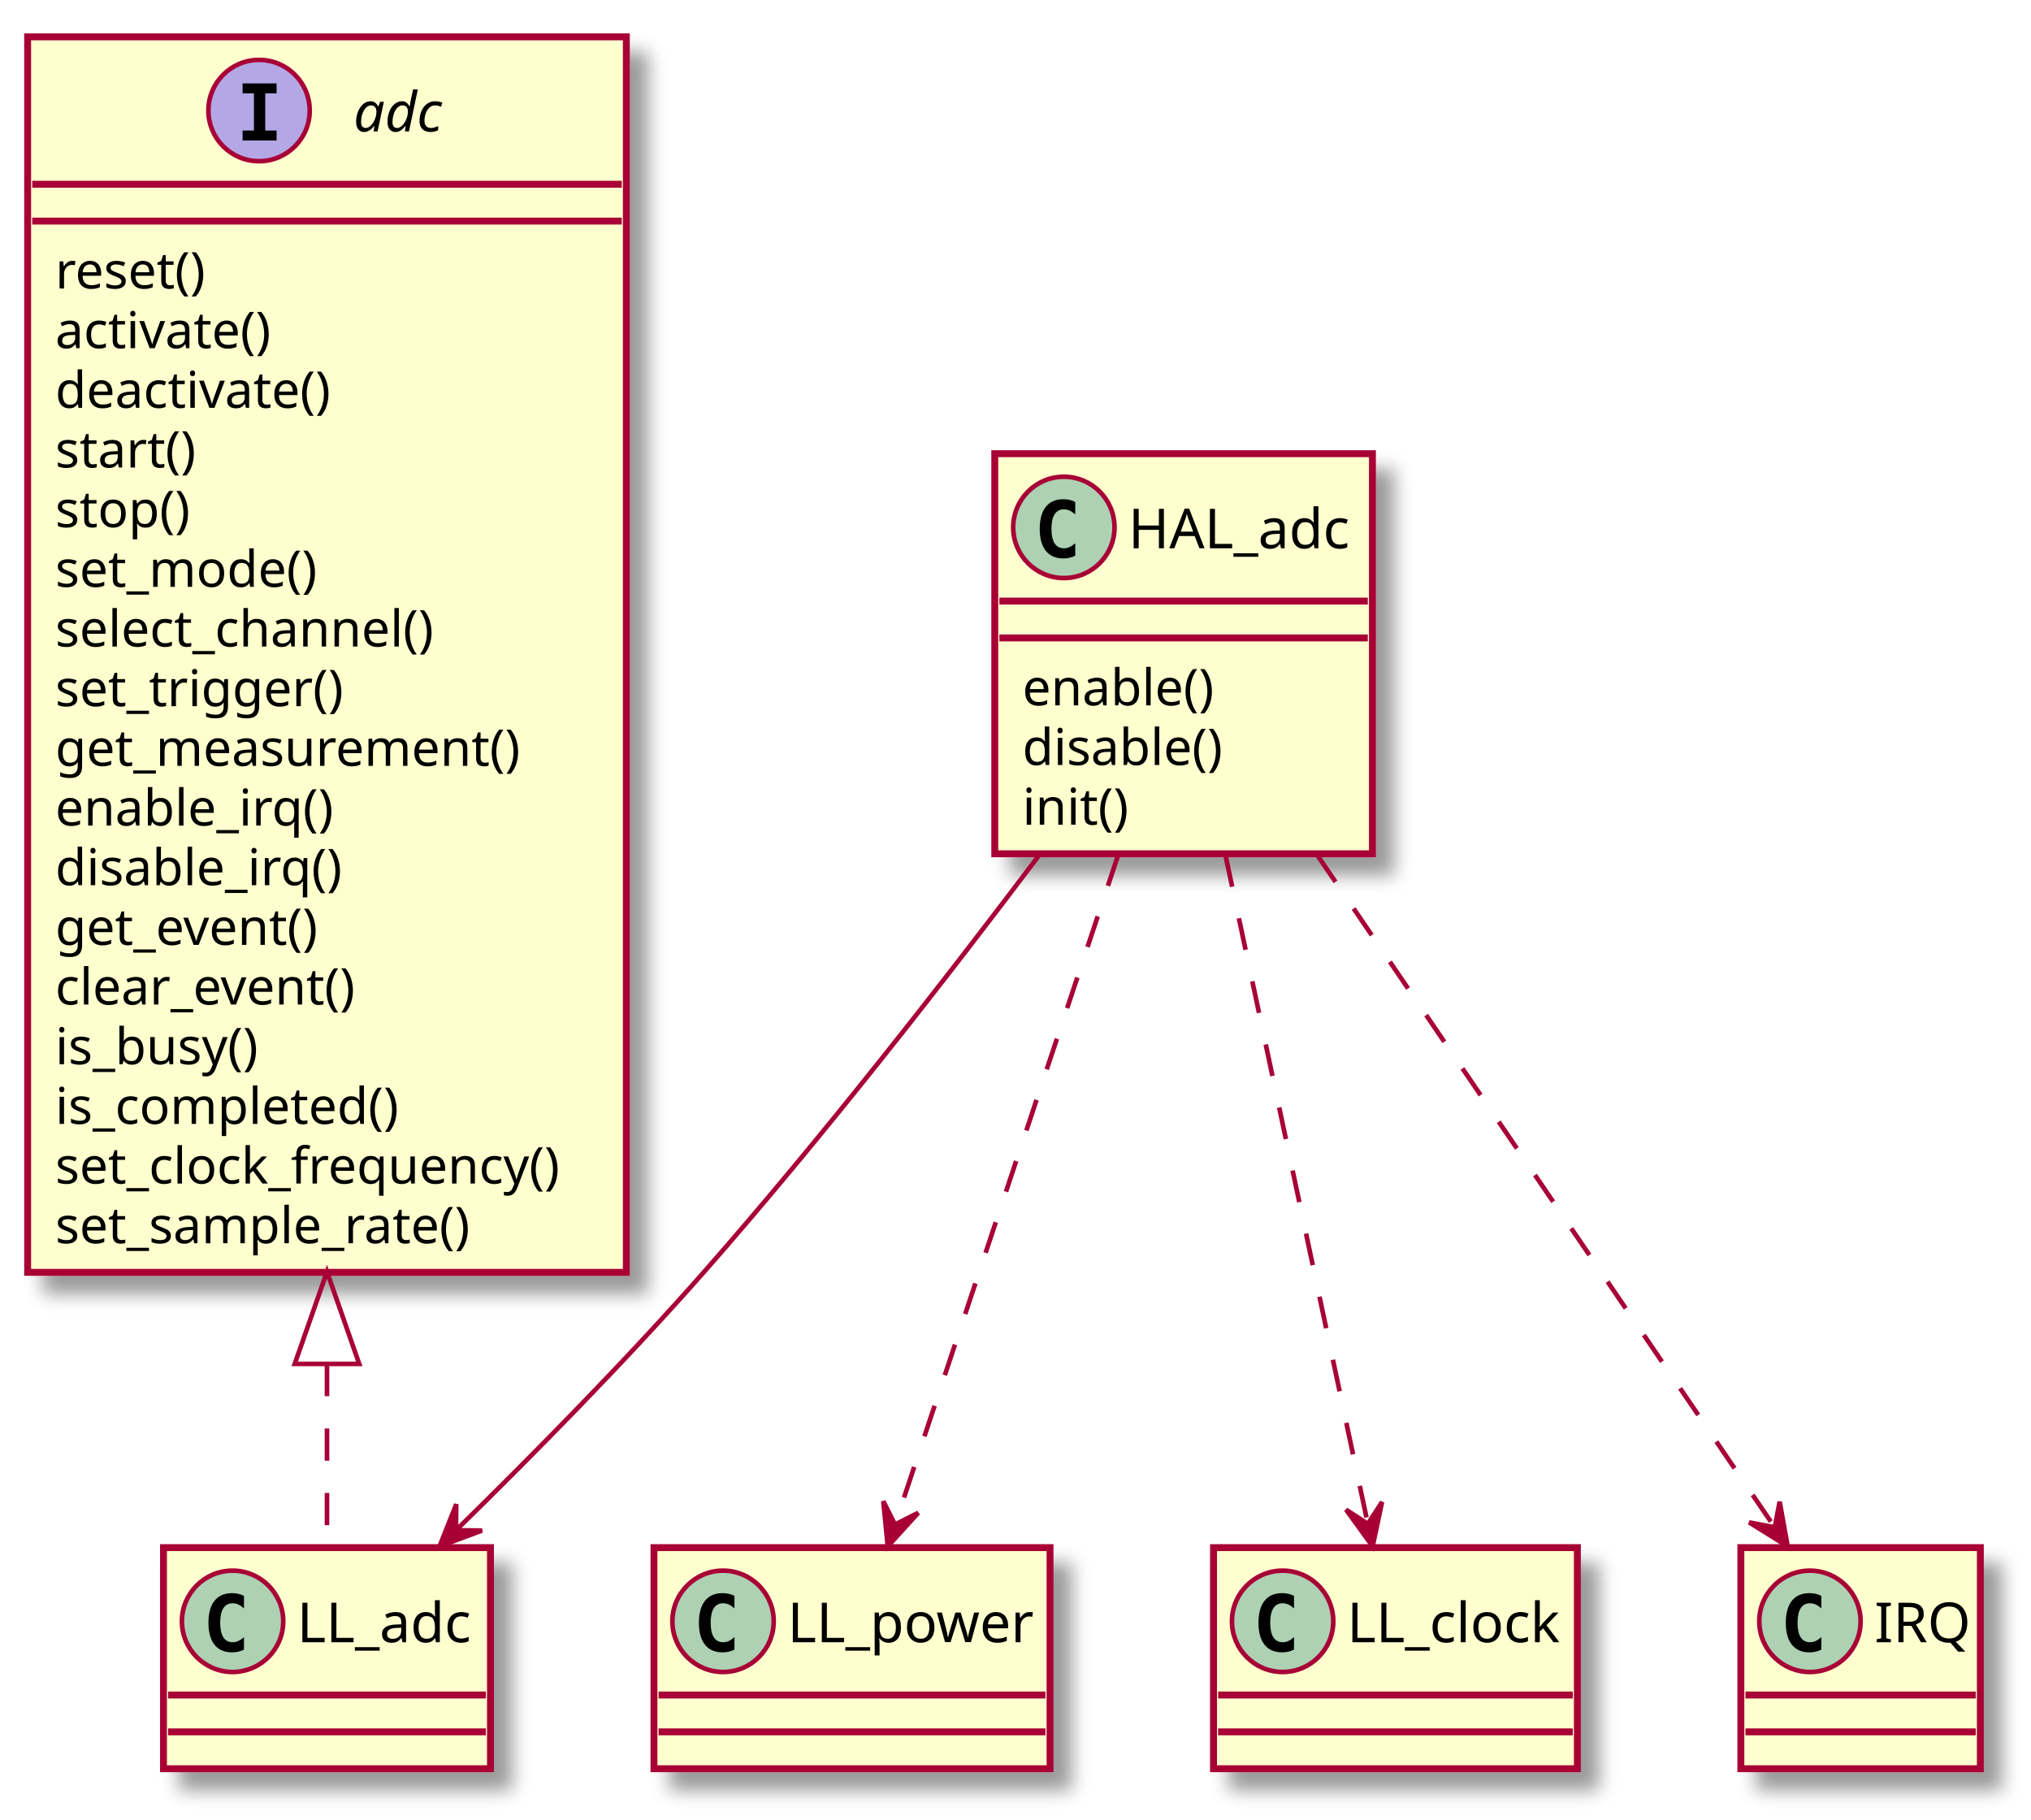
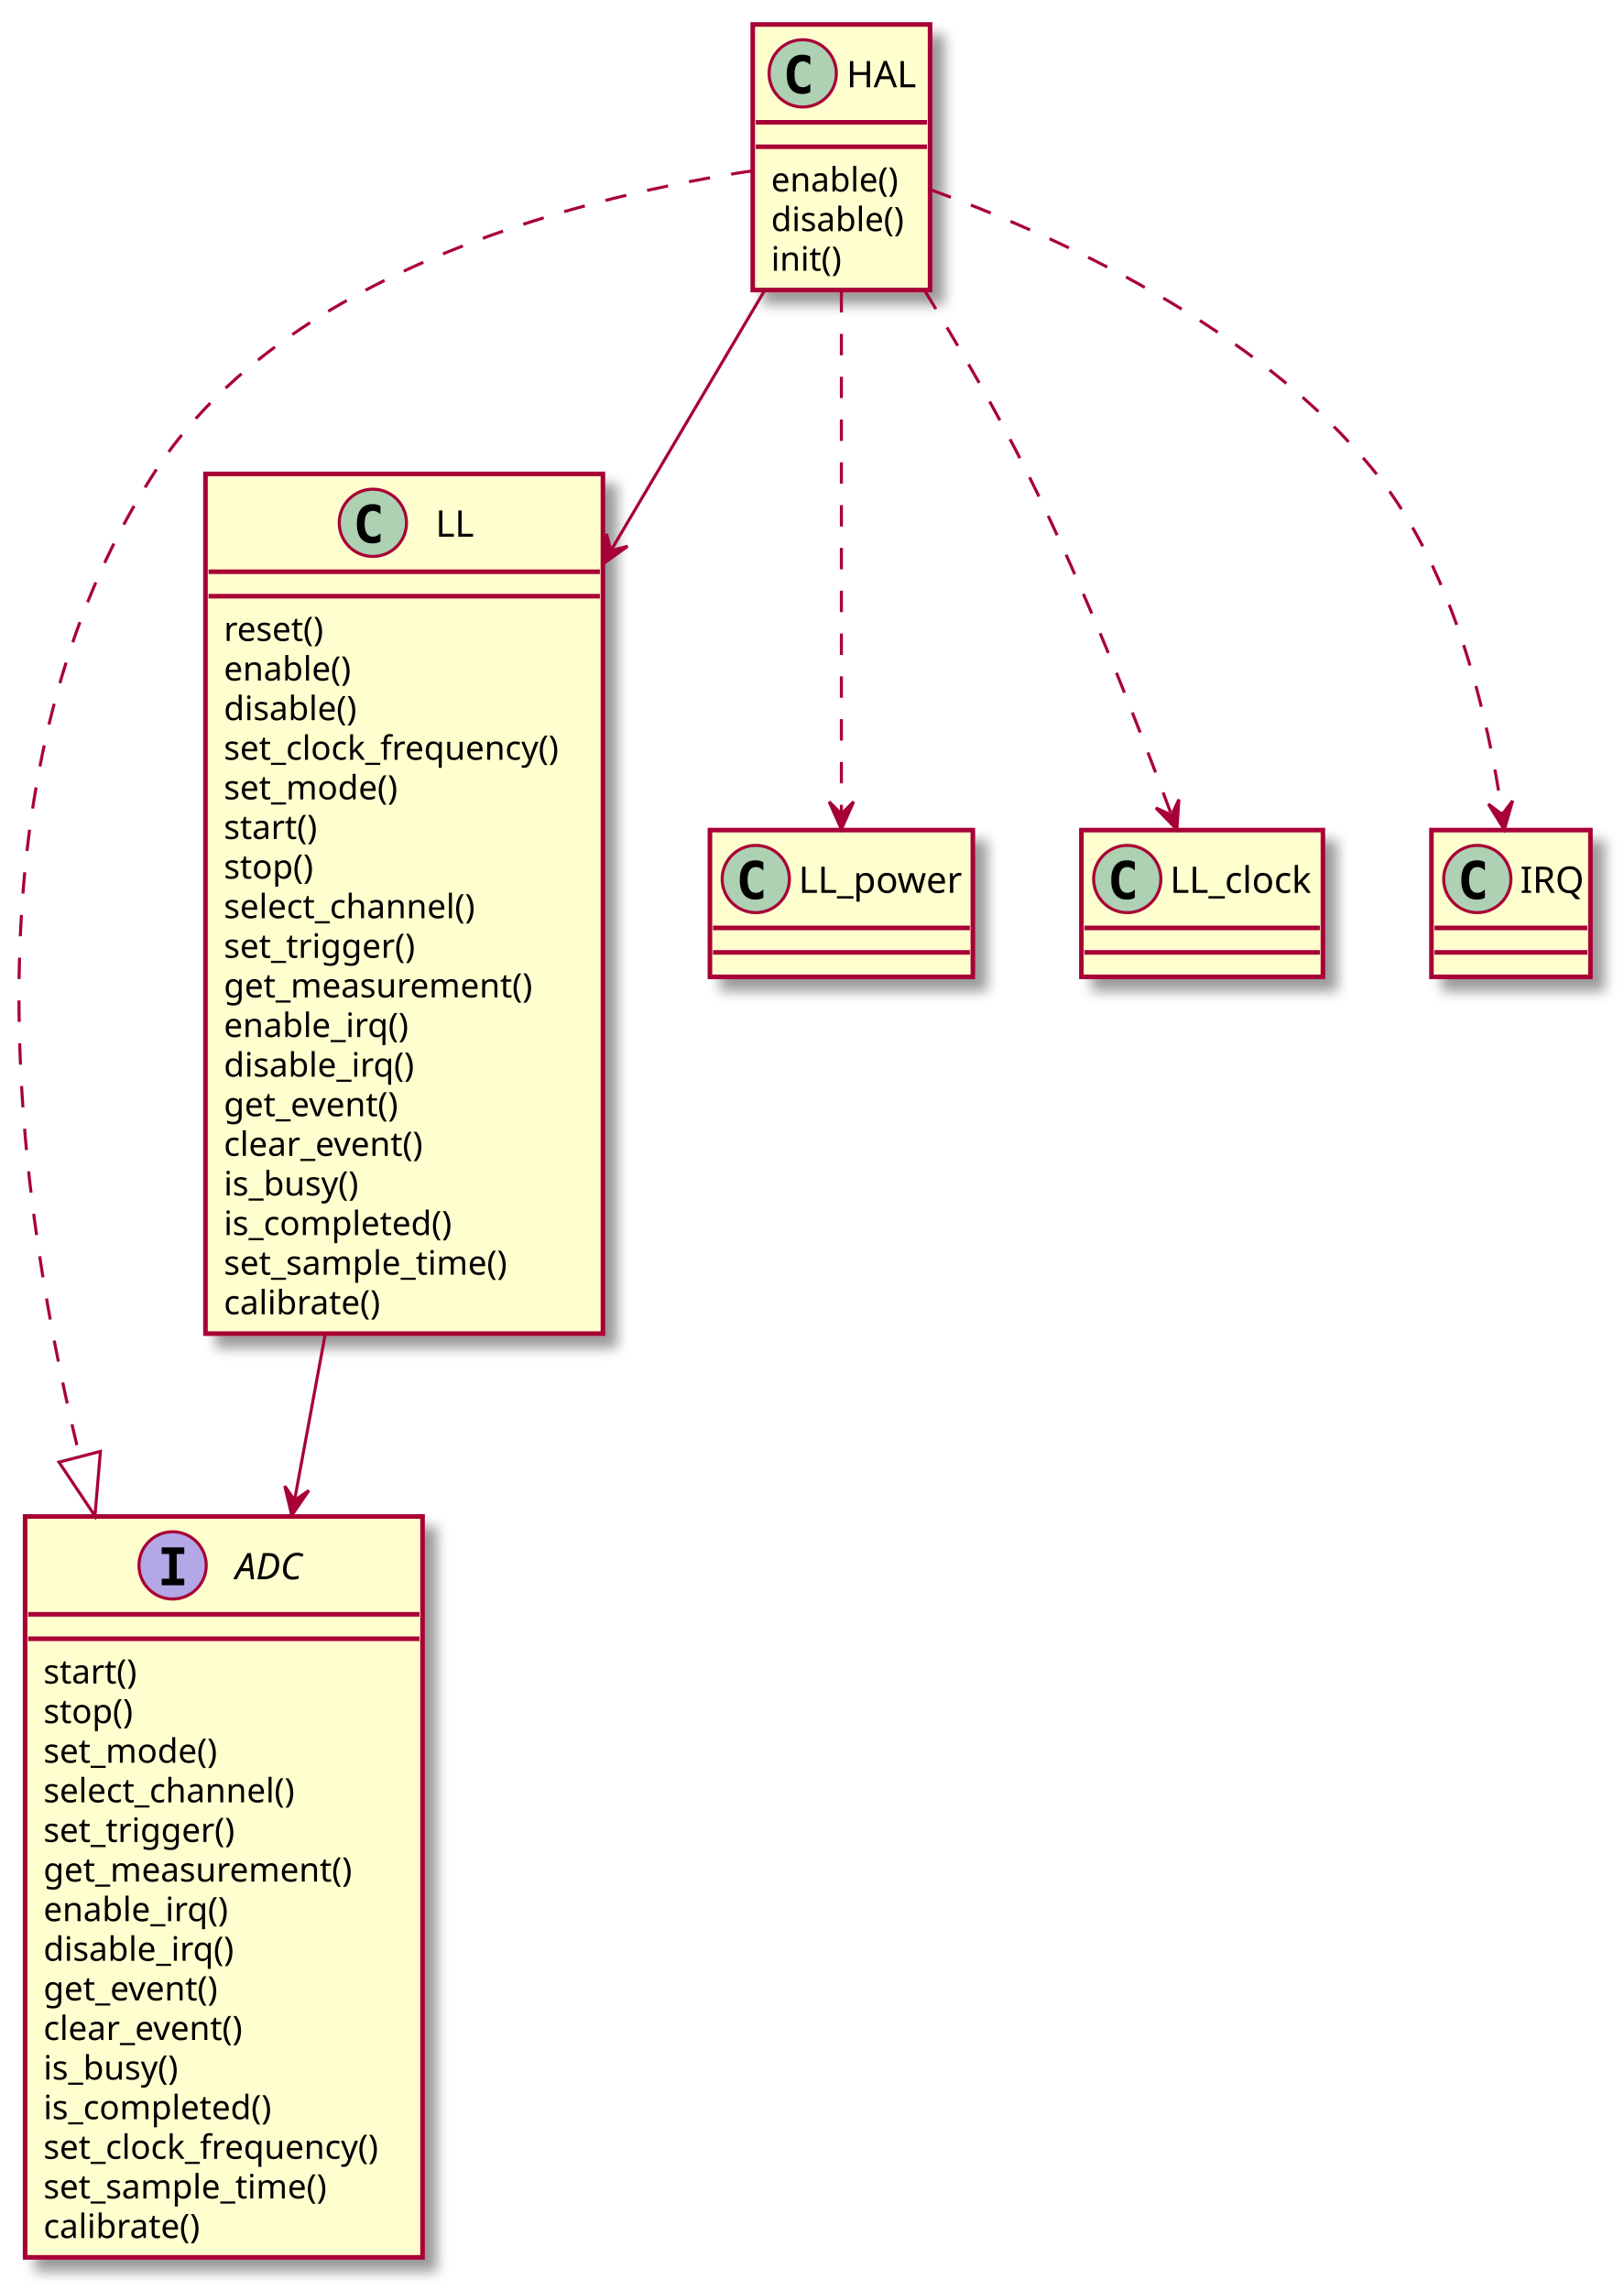
- <svg xmlns="http://www.w3.org/2000/svg" contentScriptType="application/ecmascript" contentStyleType="text/css" height="395px" preserveAspectRatio="none" style="width:441px;height:395px;" version="1.1" viewBox="0 0 441 395" width="441px" zoomAndPan="magnify">
+ <svg xmlns="http://www.w3.org/2000/svg" contentScriptType="application/ecmascript" contentStyleType="text/css" height="749px" preserveAspectRatio="none" style="width:531px;height:749px;" version="1.1" viewBox="0 0 531 749" width="531px" zoomAndPan="magnify">
  <defs>
-     <filter height="300%" id="f3e1kuqelcr52" width="300%" x="-1" y="-1">
+     <filter height="300%" id="f1j6o09z97svzu" width="300%" x="-1" y="-1">
      <feGaussianBlur result="blurOut" stdDeviation="2.0" />
      <feColorMatrix in="blurOut" result="blurOut2" type="matrix" values="0 0 0 0 0 0 0 0 0 0 0 0 0 0 0 0 0 0 .4 0" />
      <feOffset dx="4.0" dy="4.0" in="blurOut2" result="blurOut3" />
      <feBlend in="SourceGraphic" in2="blurOut3" mode="normal" />
    </filter>
  </defs>
  <g>
-     <rect fill="#FEFECE" filter="url(#f3e1kuqelcr52)" height="268.236" id="adc" style="stroke: #A80036; stroke-width: 1.5;" width="130" x="6" y="8" />
-     <ellipse cx="56.25" cy="24" fill="#B4A7E5" rx="11" ry="11" style="stroke: #A80036; stroke-width: 1.0;" />
-     <path d="M52.678,20.265 L52.678,18.107 L60.057,18.107 L60.057,20.265 L57.592,20.265 L57.592,28.342 L60.057,28.342 L60.057,30.5 L52.678,30.5 L52.678,28.342 L55.143,28.342 L55.143,20.265 Z " />
-     <text fill="#000000" font-family="sans-serif" font-size="12" font-style="italic" lengthAdjust="spacingAndGlyphs" textLength="21" x="76.75" y="28.535">adc</text>
-     <line style="stroke: #A80036; stroke-width: 1.5;" x1="7" x2="135" y1="40" y2="40" />
-     <line style="stroke: #A80036; stroke-width: 1.5;" x1="7" x2="135" y1="48" y2="48" />
-     <text fill="#000000" font-family="sans-serif" font-size="11" lengthAdjust="spacingAndGlyphs" textLength="35" x="12" y="62.635">reset()</text>
-     <text fill="#000000" font-family="sans-serif" font-size="11" lengthAdjust="spacingAndGlyphs" textLength="49" x="12" y="75.59">activate()</text>
-     <text fill="#000000" font-family="sans-serif" font-size="11" lengthAdjust="spacingAndGlyphs" textLength="62" x="12" y="88.545">deactivate()</text>
-     <text fill="#000000" font-family="sans-serif" font-size="11" lengthAdjust="spacingAndGlyphs" textLength="33" x="12" y="101.5">start()</text>
-     <text fill="#000000" font-family="sans-serif" font-size="11" lengthAdjust="spacingAndGlyphs" textLength="32" x="12" y="114.455">stop()</text>
-     <text fill="#000000" font-family="sans-serif" font-size="11" lengthAdjust="spacingAndGlyphs" textLength="60" x="12" y="127.41">set_mode()</text>
-     <text fill="#000000" font-family="sans-serif" font-size="11" lengthAdjust="spacingAndGlyphs" textLength="87" x="12" y="140.365">select_channel()</text>
-     <text fill="#000000" font-family="sans-serif" font-size="11" lengthAdjust="spacingAndGlyphs" textLength="67" x="12" y="153.32">set_trigger()</text>
-     <text fill="#000000" font-family="sans-serif" font-size="11" lengthAdjust="spacingAndGlyphs" textLength="104" x="12" y="166.275">get_measurement()</text>
-     <text fill="#000000" font-family="sans-serif" font-size="11" lengthAdjust="spacingAndGlyphs" textLength="64" x="12" y="179.231">enable_irq()</text>
-     <text fill="#000000" font-family="sans-serif" font-size="11" lengthAdjust="spacingAndGlyphs" textLength="67" x="12" y="192.185">disable_irq()</text>
-     <text fill="#000000" font-family="sans-serif" font-size="11" lengthAdjust="spacingAndGlyphs" textLength="60" x="12" y="205.141">get_event()</text>
-     <text fill="#000000" font-family="sans-serif" font-size="11" lengthAdjust="spacingAndGlyphs" textLength="69" x="12" y="218.096">clear_event()</text>
-     <text fill="#000000" font-family="sans-serif" font-size="11" lengthAdjust="spacingAndGlyphs" textLength="49" x="12" y="231.051">is_busy()</text>
-     <text fill="#000000" font-family="sans-serif" font-size="11" lengthAdjust="spacingAndGlyphs" textLength="79" x="12" y="244.006">is_completed()</text>
-     <text fill="#000000" font-family="sans-serif" font-size="11" lengthAdjust="spacingAndGlyphs" textLength="118" x="12" y="256.961">set_clock_frequency()</text>
-     <text fill="#000000" font-family="sans-serif" font-size="11" lengthAdjust="spacingAndGlyphs" textLength="95" x="12" y="269.916">set_sample_rate()</text>
-     <rect fill="#FEFECE" filter="url(#f3e1kuqelcr52)" height="48" id="LL_adc" style="stroke: #A80036; stroke-width: 1.5;" width="71" x="35.5" y="336" />
-     <ellipse cx="50.5" cy="352" fill="#ADD1B2" rx="11" ry="11" style="stroke: #A80036; stroke-width: 1.0;" />
-     <path d="M52.973,358.143 Q52.392,358.442 51.753,358.591 Q51.114,358.741 50.408,358.741 Q47.901,358.741 46.581,357.089 Q45.262,355.437 45.262,352.316 Q45.262,349.187 46.581,347.535 Q47.901,345.883 50.408,345.883 Q51.114,345.883 51.761,346.032 Q52.409,346.182 52.973,346.481 L52.973,349.203 Q52.342,348.622 51.749,348.352 Q51.155,348.082 50.524,348.082 Q49.18,348.082 48.495,349.149 Q47.81,350.216 47.81,352.316 Q47.81,354.408 48.495,355.474 Q49.18,356.541 50.524,356.541 Q51.155,356.541 51.749,356.271 Q52.342,356.002 52.973,355.42 Z " />
-     <text fill="#000000" font-family="sans-serif" font-size="12" lengthAdjust="spacingAndGlyphs" textLength="39" x="64.5" y="356.535">LL_adc</text>
-     <line style="stroke: #A80036; stroke-width: 1.5;" x1="36.5" x2="105.5" y1="368" y2="368" />
-     <line style="stroke: #A80036; stroke-width: 1.5;" x1="36.5" x2="105.5" y1="376" y2="376" />
-     <rect fill="#FEFECE" filter="url(#f3e1kuqelcr52)" height="86.865" id="HAL_adc" style="stroke: #A80036; stroke-width: 1.5;" width="82" x="216" y="98.5" />
-     <ellipse cx="231" cy="114.5" fill="#ADD1B2" rx="11" ry="11" style="stroke: #A80036; stroke-width: 1.0;" />
-     <path d="M233.473,120.643 Q232.892,120.942 232.253,121.091 Q231.614,121.241 230.908,121.241 Q228.401,121.241 227.082,119.589 Q225.762,117.937 225.762,114.816 Q225.762,111.686 227.082,110.035 Q228.401,108.383 230.908,108.383 Q231.614,108.383 232.261,108.532 Q232.909,108.682 233.473,108.981 L233.473,111.703 Q232.842,111.122 232.249,110.852 Q231.655,110.582 231.024,110.582 Q229.68,110.582 228.995,111.649 Q228.31,112.716 228.31,114.816 Q228.31,116.908 228.995,117.974 Q229.68,119.041 231.024,119.041 Q231.655,119.041 232.249,118.771 Q232.842,118.501 233.473,117.92 Z " />
-     <text fill="#000000" font-family="sans-serif" font-size="12" lengthAdjust="spacingAndGlyphs" textLength="50" x="245" y="119.035">HAL_adc</text>
-     <line style="stroke: #A80036; stroke-width: 1.5;" x1="217" x2="297" y1="130.5" y2="130.5" />
-     <line style="stroke: #A80036; stroke-width: 1.5;" x1="217" x2="297" y1="138.5" y2="138.5" />
-     <text fill="#000000" font-family="sans-serif" font-size="11" lengthAdjust="spacingAndGlyphs" textLength="43" x="222" y="153.135">enable()</text>
-     <text fill="#000000" font-family="sans-serif" font-size="11" lengthAdjust="spacingAndGlyphs" textLength="46" x="222" y="166.09">disable()</text>
-     <text fill="#000000" font-family="sans-serif" font-size="11" lengthAdjust="spacingAndGlyphs" textLength="25" x="222" y="179.045">init()</text>
-     <rect fill="#FEFECE" filter="url(#f3e1kuqelcr52)" height="48" id="LL_power" style="stroke: #A80036; stroke-width: 1.5;" width="86" x="142" y="336" />
-     <ellipse cx="157" cy="352" fill="#ADD1B2" rx="11" ry="11" style="stroke: #A80036; stroke-width: 1.0;" />
-     <path d="M159.473,358.143 Q158.892,358.442 158.253,358.591 Q157.614,358.741 156.908,358.741 Q154.401,358.741 153.082,357.089 Q151.762,355.437 151.762,352.316 Q151.762,349.187 153.082,347.535 Q154.401,345.883 156.908,345.883 Q157.614,345.883 158.261,346.032 Q158.909,346.182 159.473,346.481 L159.473,349.203 Q158.842,348.622 158.249,348.352 Q157.655,348.082 157.024,348.082 Q155.68,348.082 154.995,349.149 Q154.31,350.216 154.31,352.316 Q154.31,354.408 154.995,355.474 Q155.68,356.541 157.024,356.541 Q157.655,356.541 158.249,356.271 Q158.842,356.002 159.473,355.42 Z " />
-     <text fill="#000000" font-family="sans-serif" font-size="12" lengthAdjust="spacingAndGlyphs" textLength="54" x="171" y="356.535">LL_power</text>
-     <line style="stroke: #A80036; stroke-width: 1.5;" x1="143" x2="227" y1="368" y2="368" />
-     <line style="stroke: #A80036; stroke-width: 1.5;" x1="143" x2="227" y1="376" y2="376" />
-     <rect fill="#FEFECE" filter="url(#f3e1kuqelcr52)" height="48" id="LL_clock" style="stroke: #A80036; stroke-width: 1.5;" width="79" x="263.5" y="336" />
-     <ellipse cx="278.5" cy="352" fill="#ADD1B2" rx="11" ry="11" style="stroke: #A80036; stroke-width: 1.0;" />
-     <path d="M280.973,358.143 Q280.392,358.442 279.753,358.591 Q279.114,358.741 278.408,358.741 Q275.901,358.741 274.582,357.089 Q273.262,355.437 273.262,352.316 Q273.262,349.187 274.582,347.535 Q275.901,345.883 278.408,345.883 Q279.114,345.883 279.761,346.032 Q280.409,346.182 280.973,346.481 L280.973,349.203 Q280.342,348.622 279.749,348.352 Q279.155,348.082 278.524,348.082 Q277.18,348.082 276.495,349.149 Q275.81,350.216 275.81,352.316 Q275.81,354.408 276.495,355.474 Q277.18,356.541 278.524,356.541 Q279.155,356.541 279.749,356.271 Q280.342,356.002 280.973,355.42 Z " />
-     <text fill="#000000" font-family="sans-serif" font-size="12" lengthAdjust="spacingAndGlyphs" textLength="47" x="292.5" y="356.535">LL_clock</text>
-     <line style="stroke: #A80036; stroke-width: 1.5;" x1="264.5" x2="341.5" y1="368" y2="368" />
-     <line style="stroke: #A80036; stroke-width: 1.5;" x1="264.5" x2="341.5" y1="376" y2="376" />
-     <rect fill="#FEFECE" filter="url(#f3e1kuqelcr52)" height="48" id="IRQ" style="stroke: #A80036; stroke-width: 1.5;" width="52" x="378" y="336" />
-     <ellipse cx="393" cy="352" fill="#ADD1B2" rx="11" ry="11" style="stroke: #A80036; stroke-width: 1.0;" />
-     <path d="M395.473,358.143 Q394.892,358.442 394.253,358.591 Q393.614,358.741 392.908,358.741 Q390.401,358.741 389.082,357.089 Q387.762,355.437 387.762,352.316 Q387.762,349.187 389.082,347.535 Q390.401,345.883 392.908,345.883 Q393.614,345.883 394.261,346.032 Q394.909,346.182 395.473,346.481 L395.473,349.203 Q394.842,348.622 394.249,348.352 Q393.655,348.082 393.024,348.082 Q391.68,348.082 390.995,349.149 Q390.31,350.216 390.31,352.316 Q390.31,354.408 390.995,355.474 Q391.68,356.541 393.024,356.541 Q393.655,356.541 394.249,356.271 Q394.842,356.002 395.473,355.42 Z " />
-     <text fill="#000000" font-family="sans-serif" font-size="12" lengthAdjust="spacingAndGlyphs" textLength="20" x="407" y="356.535">IRQ</text>
-     <line style="stroke: #A80036; stroke-width: 1.5;" x1="379" x2="429" y1="368" y2="368" />
-     <line style="stroke: #A80036; stroke-width: 1.5;" x1="379" x2="429" y1="376" y2="376" />
-     <path d="M71,296.13 C71,311.4 71,325.21 71,335.97 " fill="none" id="adc&lt;-LL_adc" style="stroke: #A80036; stroke-width: 1.0; stroke-dasharray: 7.0,7.0;" />
-     <polygon fill="none" points="64,296.11,71,276.11,78,296.11,64,296.11" style="stroke: #A80036; stroke-width: 1.0;" />
-     <path d="M225.65,185.64 C205.61,212.24 178.65,246.84 153,276 C135.83,295.51 115.28,316.31 99.04,332.21 " fill="none" id="HAL_adc-&gt;LL_adc" style="stroke: #A80036; stroke-width: 1.0;" />
-     <polygon fill="#A80036" points="95.44,335.73,104.668,332.288,99.011,332.23,99.068,326.574,95.44,335.73" style="stroke: #A80036; stroke-width: 1.0;" />
-     <path d="M242.78,185.67 C228.42,228.74 206.67,294 194.36,330.93 " fill="none" id="HAL_adc-&gt;LL_power" style="stroke: #A80036; stroke-width: 1.0; stroke-dasharray: 7.0,7.0;" />
-     <polygon fill="#A80036" points="192.76,335.73,199.388,328.445,194.333,330.984,191.794,325.929,192.76,335.73" style="stroke: #A80036; stroke-width: 1.0;" />
-     <path d="M266.09,185.67 C275.22,228.56 289.04,293.47 296.93,330.48 " fill="none" id="HAL_adc-&gt;LL_clock" style="stroke: #A80036; stroke-width: 1.0; stroke-dasharray: 7.0,7.0;" />
-     <polygon fill="#A80036" points="298.05,335.73,300.089,326.094,297.009,330.839,292.264,327.76,298.05,335.73" style="stroke: #A80036; stroke-width: 1.0;" />
-     <path d="M286.04,185.67 C315.47,228.92 360.13,294.54 385.21,331.39 " fill="none" id="HAL_adc-&gt;IRQ" style="stroke: #A80036; stroke-width: 1.0; stroke-dasharray: 7.0,7.0;" />
-     <polygon fill="#A80036" points="388.17,335.73,386.429,326.036,385.363,331.592,379.808,330.527,388.17,335.73" style="stroke: #A80036; stroke-width: 1.0;" />
+     <rect fill="#FEFECE" filter="url(#f1j6o09z97svzu)" height="242.326" id="ADC" style="stroke: #A80036; stroke-width: 1.5;" width="130" x="8.21" y="496" />
+     <ellipse cx="56.46" cy="512" fill="#B4A7E5" rx="11" ry="11" style="stroke: #A80036; stroke-width: 1.0;" />
+     <path d="M52.888,508.265 L52.888,506.107 L60.267,506.107 L60.267,508.265 L57.802,508.265 L57.802,516.342 L60.267,516.342 L60.267,518.5 L52.888,518.5 L52.888,516.342 L55.353,516.342 L55.353,508.265 Z " />
+     <text fill="#000000" font-family="sans-serif" font-size="12" font-style="italic" lengthAdjust="spacingAndGlyphs" textLength="25" x="76.96" y="516.535">ADC</text>
+     <line style="stroke: #A80036; stroke-width: 1.5;" x1="9.21" x2="137.21" y1="528" y2="528" />
+     <line style="stroke: #A80036; stroke-width: 1.5;" x1="9.21" x2="137.21" y1="536" y2="536" />
+     <text fill="#000000" font-family="sans-serif" font-size="11" lengthAdjust="spacingAndGlyphs" textLength="33" x="14.21" y="550.635">start()</text>
+     <text fill="#000000" font-family="sans-serif" font-size="11" lengthAdjust="spacingAndGlyphs" textLength="32" x="14.21" y="563.59">stop()</text>
+     <text fill="#000000" font-family="sans-serif" font-size="11" lengthAdjust="spacingAndGlyphs" textLength="60" x="14.21" y="576.545">set_mode()</text>
+     <text fill="#000000" font-family="sans-serif" font-size="11" lengthAdjust="spacingAndGlyphs" textLength="87" x="14.21" y="589.5">select_channel()</text>
+     <text fill="#000000" font-family="sans-serif" font-size="11" lengthAdjust="spacingAndGlyphs" textLength="67" x="14.21" y="602.455">set_trigger()</text>
+     <text fill="#000000" font-family="sans-serif" font-size="11" lengthAdjust="spacingAndGlyphs" textLength="104" x="14.21" y="615.41">get_measurement()</text>
+     <text fill="#000000" font-family="sans-serif" font-size="11" lengthAdjust="spacingAndGlyphs" textLength="64" x="14.21" y="628.365">enable_irq()</text>
+     <text fill="#000000" font-family="sans-serif" font-size="11" lengthAdjust="spacingAndGlyphs" textLength="67" x="14.21" y="641.32">disable_irq()</text>
+     <text fill="#000000" font-family="sans-serif" font-size="11" lengthAdjust="spacingAndGlyphs" textLength="60" x="14.21" y="654.275">get_event()</text>
+     <text fill="#000000" font-family="sans-serif" font-size="11" lengthAdjust="spacingAndGlyphs" textLength="69" x="14.21" y="667.231">clear_event()</text>
+     <text fill="#000000" font-family="sans-serif" font-size="11" lengthAdjust="spacingAndGlyphs" textLength="49" x="14.21" y="680.186">is_busy()</text>
+     <text fill="#000000" font-family="sans-serif" font-size="11" lengthAdjust="spacingAndGlyphs" textLength="79" x="14.21" y="693.141">is_completed()</text>
+     <text fill="#000000" font-family="sans-serif" font-size="11" lengthAdjust="spacingAndGlyphs" textLength="118" x="14.21" y="706.096">set_clock_frequency()</text>
+     <text fill="#000000" font-family="sans-serif" font-size="11" lengthAdjust="spacingAndGlyphs" textLength="97" x="14.21" y="719.051">set_sample_time()</text>
+     <text fill="#000000" font-family="sans-serif" font-size="11" lengthAdjust="spacingAndGlyphs" textLength="54" x="14.21" y="732.006">calibrate()</text>
+     <rect fill="#FEFECE" filter="url(#f1j6o09z97svzu)" height="281.191" id="LL" style="stroke: #A80036; stroke-width: 1.5;" width="130" x="67.21" y="155" />
+     <ellipse cx="121.96" cy="171" fill="#ADD1B2" rx="11" ry="11" style="stroke: #A80036; stroke-width: 1.0;" />
+     <path d="M124.433,177.143 Q123.852,177.442 123.213,177.591 Q122.574,177.741 121.868,177.741 Q119.361,177.741 118.041,176.089 Q116.722,174.437 116.722,171.316 Q116.722,168.186 118.041,166.535 Q119.361,164.883 121.868,164.883 Q122.574,164.883 123.221,165.032 Q123.869,165.182 124.433,165.481 L124.433,168.203 Q123.802,167.622 123.209,167.352 Q122.615,167.083 121.984,167.083 Q120.64,167.083 119.955,168.149 Q119.27,169.216 119.27,171.316 Q119.27,173.408 119.955,174.474 Q120.64,175.541 121.984,175.541 Q122.615,175.541 123.209,175.271 Q123.802,175.001 124.433,174.42 Z " />
+     <text fill="#000000" font-family="sans-serif" font-size="12" lengthAdjust="spacingAndGlyphs" textLength="12" x="142.46" y="175.535">LL</text>
+     <line style="stroke: #A80036; stroke-width: 1.5;" x1="68.21" x2="196.21" y1="187" y2="187" />
+     <line style="stroke: #A80036; stroke-width: 1.5;" x1="68.21" x2="196.21" y1="195" y2="195" />
+     <text fill="#000000" font-family="sans-serif" font-size="11" lengthAdjust="spacingAndGlyphs" textLength="35" x="73.21" y="209.635">reset()</text>
+     <text fill="#000000" font-family="sans-serif" font-size="11" lengthAdjust="spacingAndGlyphs" textLength="43" x="73.21" y="222.59">enable()</text>
+     <text fill="#000000" font-family="sans-serif" font-size="11" lengthAdjust="spacingAndGlyphs" textLength="46" x="73.21" y="235.545">disable()</text>
+     <text fill="#000000" font-family="sans-serif" font-size="11" lengthAdjust="spacingAndGlyphs" textLength="118" x="73.21" y="248.5">set_clock_frequency()</text>
+     <text fill="#000000" font-family="sans-serif" font-size="11" lengthAdjust="spacingAndGlyphs" textLength="60" x="73.21" y="261.455">set_mode()</text>
+     <text fill="#000000" font-family="sans-serif" font-size="11" lengthAdjust="spacingAndGlyphs" textLength="33" x="73.21" y="274.41">start()</text>
+     <text fill="#000000" font-family="sans-serif" font-size="11" lengthAdjust="spacingAndGlyphs" textLength="32" x="73.21" y="287.365">stop()</text>
+     <text fill="#000000" font-family="sans-serif" font-size="11" lengthAdjust="spacingAndGlyphs" textLength="87" x="73.21" y="300.32">select_channel()</text>
+     <text fill="#000000" font-family="sans-serif" font-size="11" lengthAdjust="spacingAndGlyphs" textLength="67" x="73.21" y="313.275">set_trigger()</text>
+     <text fill="#000000" font-family="sans-serif" font-size="11" lengthAdjust="spacingAndGlyphs" textLength="104" x="73.21" y="326.231">get_measurement()</text>
+     <text fill="#000000" font-family="sans-serif" font-size="11" lengthAdjust="spacingAndGlyphs" textLength="64" x="73.21" y="339.185">enable_irq()</text>
+     <text fill="#000000" font-family="sans-serif" font-size="11" lengthAdjust="spacingAndGlyphs" textLength="67" x="73.21" y="352.141">disable_irq()</text>
+     <text fill="#000000" font-family="sans-serif" font-size="11" lengthAdjust="spacingAndGlyphs" textLength="60" x="73.21" y="365.096">get_event()</text>
+     <text fill="#000000" font-family="sans-serif" font-size="11" lengthAdjust="spacingAndGlyphs" textLength="69" x="73.21" y="378.051">clear_event()</text>
+     <text fill="#000000" font-family="sans-serif" font-size="11" lengthAdjust="spacingAndGlyphs" textLength="49" x="73.21" y="391.006">is_busy()</text>
+     <text fill="#000000" font-family="sans-serif" font-size="11" lengthAdjust="spacingAndGlyphs" textLength="79" x="73.21" y="403.961">is_completed()</text>
+     <text fill="#000000" font-family="sans-serif" font-size="11" lengthAdjust="spacingAndGlyphs" textLength="97" x="73.21" y="416.916">set_sample_time()</text>
+     <text fill="#000000" font-family="sans-serif" font-size="11" lengthAdjust="spacingAndGlyphs" textLength="54" x="73.21" y="429.871">calibrate()</text>
+     <rect fill="#FEFECE" filter="url(#f1j6o09z97svzu)" height="86.865" id="HAL" style="stroke: #A80036; stroke-width: 1.5;" width="58" x="246.21" y="8" />
+     <ellipse cx="262.56" cy="24" fill="#ADD1B2" rx="11" ry="11" style="stroke: #A80036; stroke-width: 1.0;" />
+     <path d="M265.033,30.143 Q264.452,30.442 263.813,30.591 Q263.174,30.741 262.468,30.741 Q259.961,30.741 258.642,29.089 Q257.322,27.437 257.322,24.316 Q257.322,21.186 258.642,19.535 Q259.961,17.883 262.468,17.883 Q263.174,17.883 263.821,18.032 Q264.469,18.182 265.033,18.48 L265.033,21.203 Q264.402,20.622 263.809,20.352 Q263.215,20.082 262.584,20.082 Q261.24,20.082 260.555,21.149 Q259.87,22.216 259.87,24.316 Q259.87,26.408 260.555,27.474 Q261.24,28.541 262.584,28.541 Q263.215,28.541 263.809,28.271 Q264.402,28.002 265.033,27.42 Z " />
+     <text fill="#000000" font-family="sans-serif" font-size="12" lengthAdjust="spacingAndGlyphs" textLength="23" x="276.86" y="28.535">HAL</text>
+     <line style="stroke: #A80036; stroke-width: 1.5;" x1="247.21" x2="303.21" y1="40" y2="40" />
+     <line style="stroke: #A80036; stroke-width: 1.5;" x1="247.21" x2="303.21" y1="48" y2="48" />
+     <text fill="#000000" font-family="sans-serif" font-size="11" lengthAdjust="spacingAndGlyphs" textLength="43" x="252.21" y="62.635">enable()</text>
+     <text fill="#000000" font-family="sans-serif" font-size="11" lengthAdjust="spacingAndGlyphs" textLength="46" x="252.21" y="75.59">disable()</text>
+     <text fill="#000000" font-family="sans-serif" font-size="11" lengthAdjust="spacingAndGlyphs" textLength="25" x="252.21" y="88.545">init()</text>
+     <rect fill="#FEFECE" filter="url(#f1j6o09z97svzu)" height="48" id="LL_power" style="stroke: #A80036; stroke-width: 1.5;" width="86" x="232.21" y="271.5" />
+     <ellipse cx="247.21" cy="287.5" fill="#ADD1B2" rx="11" ry="11" style="stroke: #A80036; stroke-width: 1.0;" />
+     <path d="M249.683,293.643 Q249.102,293.942 248.463,294.091 Q247.824,294.241 247.118,294.241 Q244.611,294.241 243.292,292.589 Q241.972,290.937 241.972,287.816 Q241.972,284.687 243.292,283.035 Q244.611,281.383 247.118,281.383 Q247.824,281.383 248.471,281.532 Q249.119,281.682 249.683,281.981 L249.683,284.703 Q249.052,284.122 248.459,283.852 Q247.865,283.582 247.234,283.582 Q245.89,283.582 245.205,284.649 Q244.52,285.716 244.52,287.816 Q244.52,289.908 245.205,290.974 Q245.89,292.041 247.234,292.041 Q247.865,292.041 248.459,291.771 Q249.052,291.502 249.683,290.92 Z " />
+     <text fill="#000000" font-family="sans-serif" font-size="12" lengthAdjust="spacingAndGlyphs" textLength="54" x="261.21" y="292.035">LL_power</text>
+     <line style="stroke: #A80036; stroke-width: 1.5;" x1="233.21" x2="317.21" y1="303.5" y2="303.5" />
+     <line style="stroke: #A80036; stroke-width: 1.5;" x1="233.21" x2="317.21" y1="311.5" y2="311.5" />
+     <rect fill="#FEFECE" filter="url(#f1j6o09z97svzu)" height="48" id="LL_clock" style="stroke: #A80036; stroke-width: 1.5;" width="79" x="353.71" y="271.5" />
+     <ellipse cx="368.71" cy="287.5" fill="#ADD1B2" rx="11" ry="11" style="stroke: #A80036; stroke-width: 1.0;" />
+     <path d="M371.183,293.643 Q370.602,293.942 369.963,294.091 Q369.324,294.241 368.618,294.241 Q366.111,294.241 364.791,292.589 Q363.472,290.937 363.472,287.816 Q363.472,284.687 364.791,283.035 Q366.111,281.383 368.618,281.383 Q369.324,281.383 369.971,281.532 Q370.619,281.682 371.183,281.981 L371.183,284.703 Q370.552,284.122 369.959,283.852 Q369.365,283.582 368.734,283.582 Q367.39,283.582 366.705,284.649 Q366.02,285.716 366.02,287.816 Q366.02,289.908 366.705,290.974 Q367.39,292.041 368.734,292.041 Q369.365,292.041 369.959,291.771 Q370.552,291.502 371.183,290.92 Z " />
+     <text fill="#000000" font-family="sans-serif" font-size="12" lengthAdjust="spacingAndGlyphs" textLength="47" x="382.71" y="292.035">LL_clock</text>
+     <line style="stroke: #A80036; stroke-width: 1.5;" x1="354.71" x2="431.71" y1="303.5" y2="303.5" />
+     <line style="stroke: #A80036; stroke-width: 1.5;" x1="354.71" x2="431.71" y1="311.5" y2="311.5" />
+     <rect fill="#FEFECE" filter="url(#f1j6o09z97svzu)" height="48" id="IRQ" style="stroke: #A80036; stroke-width: 1.5;" width="52" x="468.21" y="271.5" />
+     <ellipse cx="483.21" cy="287.5" fill="#ADD1B2" rx="11" ry="11" style="stroke: #A80036; stroke-width: 1.0;" />
+     <path d="M485.683,293.643 Q485.102,293.942 484.463,294.091 Q483.824,294.241 483.118,294.241 Q480.611,294.241 479.291,292.589 Q477.972,290.937 477.972,287.816 Q477.972,284.687 479.291,283.035 Q480.611,281.383 483.118,281.383 Q483.824,281.383 484.471,281.532 Q485.119,281.682 485.683,281.981 L485.683,284.703 Q485.052,284.122 484.459,283.852 Q483.865,283.582 483.234,283.582 Q481.89,283.582 481.205,284.649 Q480.52,285.716 480.52,287.816 Q480.52,289.908 481.205,290.974 Q481.89,292.041 483.234,292.041 Q483.865,292.041 484.459,291.771 Q485.052,291.502 485.683,290.92 Z " />
+     <text fill="#000000" font-family="sans-serif" font-size="12" lengthAdjust="spacingAndGlyphs" textLength="20" x="497.21" y="292.035">IRQ</text>
+     <line style="stroke: #A80036; stroke-width: 1.5;" x1="469.21" x2="519.21" y1="303.5" y2="303.5" />
+     <line style="stroke: #A80036; stroke-width: 1.5;" x1="469.21" x2="519.21" y1="311.5" y2="311.5" />
+     <path d="M246.06,55.87 C195.82,63.42 94.1,86.77 50.21,155 C-10.59,249.51 2.12,378.83 26.06,476.45 " fill="none" id="HAL-&gt;ADC" style="stroke: #A80036; stroke-width: 1.0; stroke-dasharray: 7.0,7.0;" />
+     <polygon fill="none" points="32.84,474.72,31.06,495.84,19.29,478.22,32.84,474.72" style="stroke: #A80036; stroke-width: 1.0;" />
+     <path d="M249.97,95.21 C235.95,118.94 217.76,149.71 199.9,179.95 " fill="none" id="HAL-&gt;LL" style="stroke: #A80036; stroke-width: 1.0;" />
+     <polygon fill="#A80036" points="197.27,184.4,205.286,178.678,199.809,180.093,198.394,174.615,197.27,184.4" style="stroke: #A80036; stroke-width: 1.0;" />
+     <path d="M275.21,95.21 C275.21,144.39 275.21,223.83 275.21,266.03 " fill="none" id="HAL-&gt;LL_power" style="stroke: #A80036; stroke-width: 1.0; stroke-dasharray: 7.0,7.0;" />
+     <polygon fill="#A80036" points="275.21,271.23,279.21,262.23,275.21,266.23,271.21,262.23,275.21,271.23" style="stroke: #A80036; stroke-width: 1.0;" />
+     <path d="M302.49,95.09 C313.59,113.22 326.14,134.8 336.21,155 C354.96,192.63 372.63,237.99 383.19,266.54 " fill="none" id="HAL-&gt;LL_clock" style="stroke: #A80036; stroke-width: 1.0; stroke-dasharray: 7.0,7.0;" />
+     <polygon fill="#A80036" points="384.95,271.32,385.598,261.493,383.224,266.627,378.089,264.254,384.95,271.32" style="stroke: #A80036; stroke-width: 1.0;" />
+     <path d="M304.48,62.08 C343.34,76.27 411.57,106.55 450.21,155 C476.25,187.66 486.99,235.94 491.35,266.28 " fill="none" id="HAL-&gt;IRQ" style="stroke: #A80036; stroke-width: 1.0; stroke-dasharray: 7.0,7.0;" />
+     <polygon fill="#A80036" points="492.04,271.36,494.769,261.897,491.355,266.407,486.844,262.993,492.04,271.36" style="stroke: #A80036; stroke-width: 1.0;" />
+     <path d="M106.42,436.17 C103.07,454.28 99.66,472.74 96.36,490.6 " fill="none" id="LL-&gt;ADC" style="stroke: #A80036; stroke-width: 1.0;" />
+     <polygon fill="#A80036" points="95.44,495.63,101.014,487.511,96.352,490.714,93.149,486.051,95.44,495.63" style="stroke: #A80036; stroke-width: 1.0;" />
  </g>
</svg>
